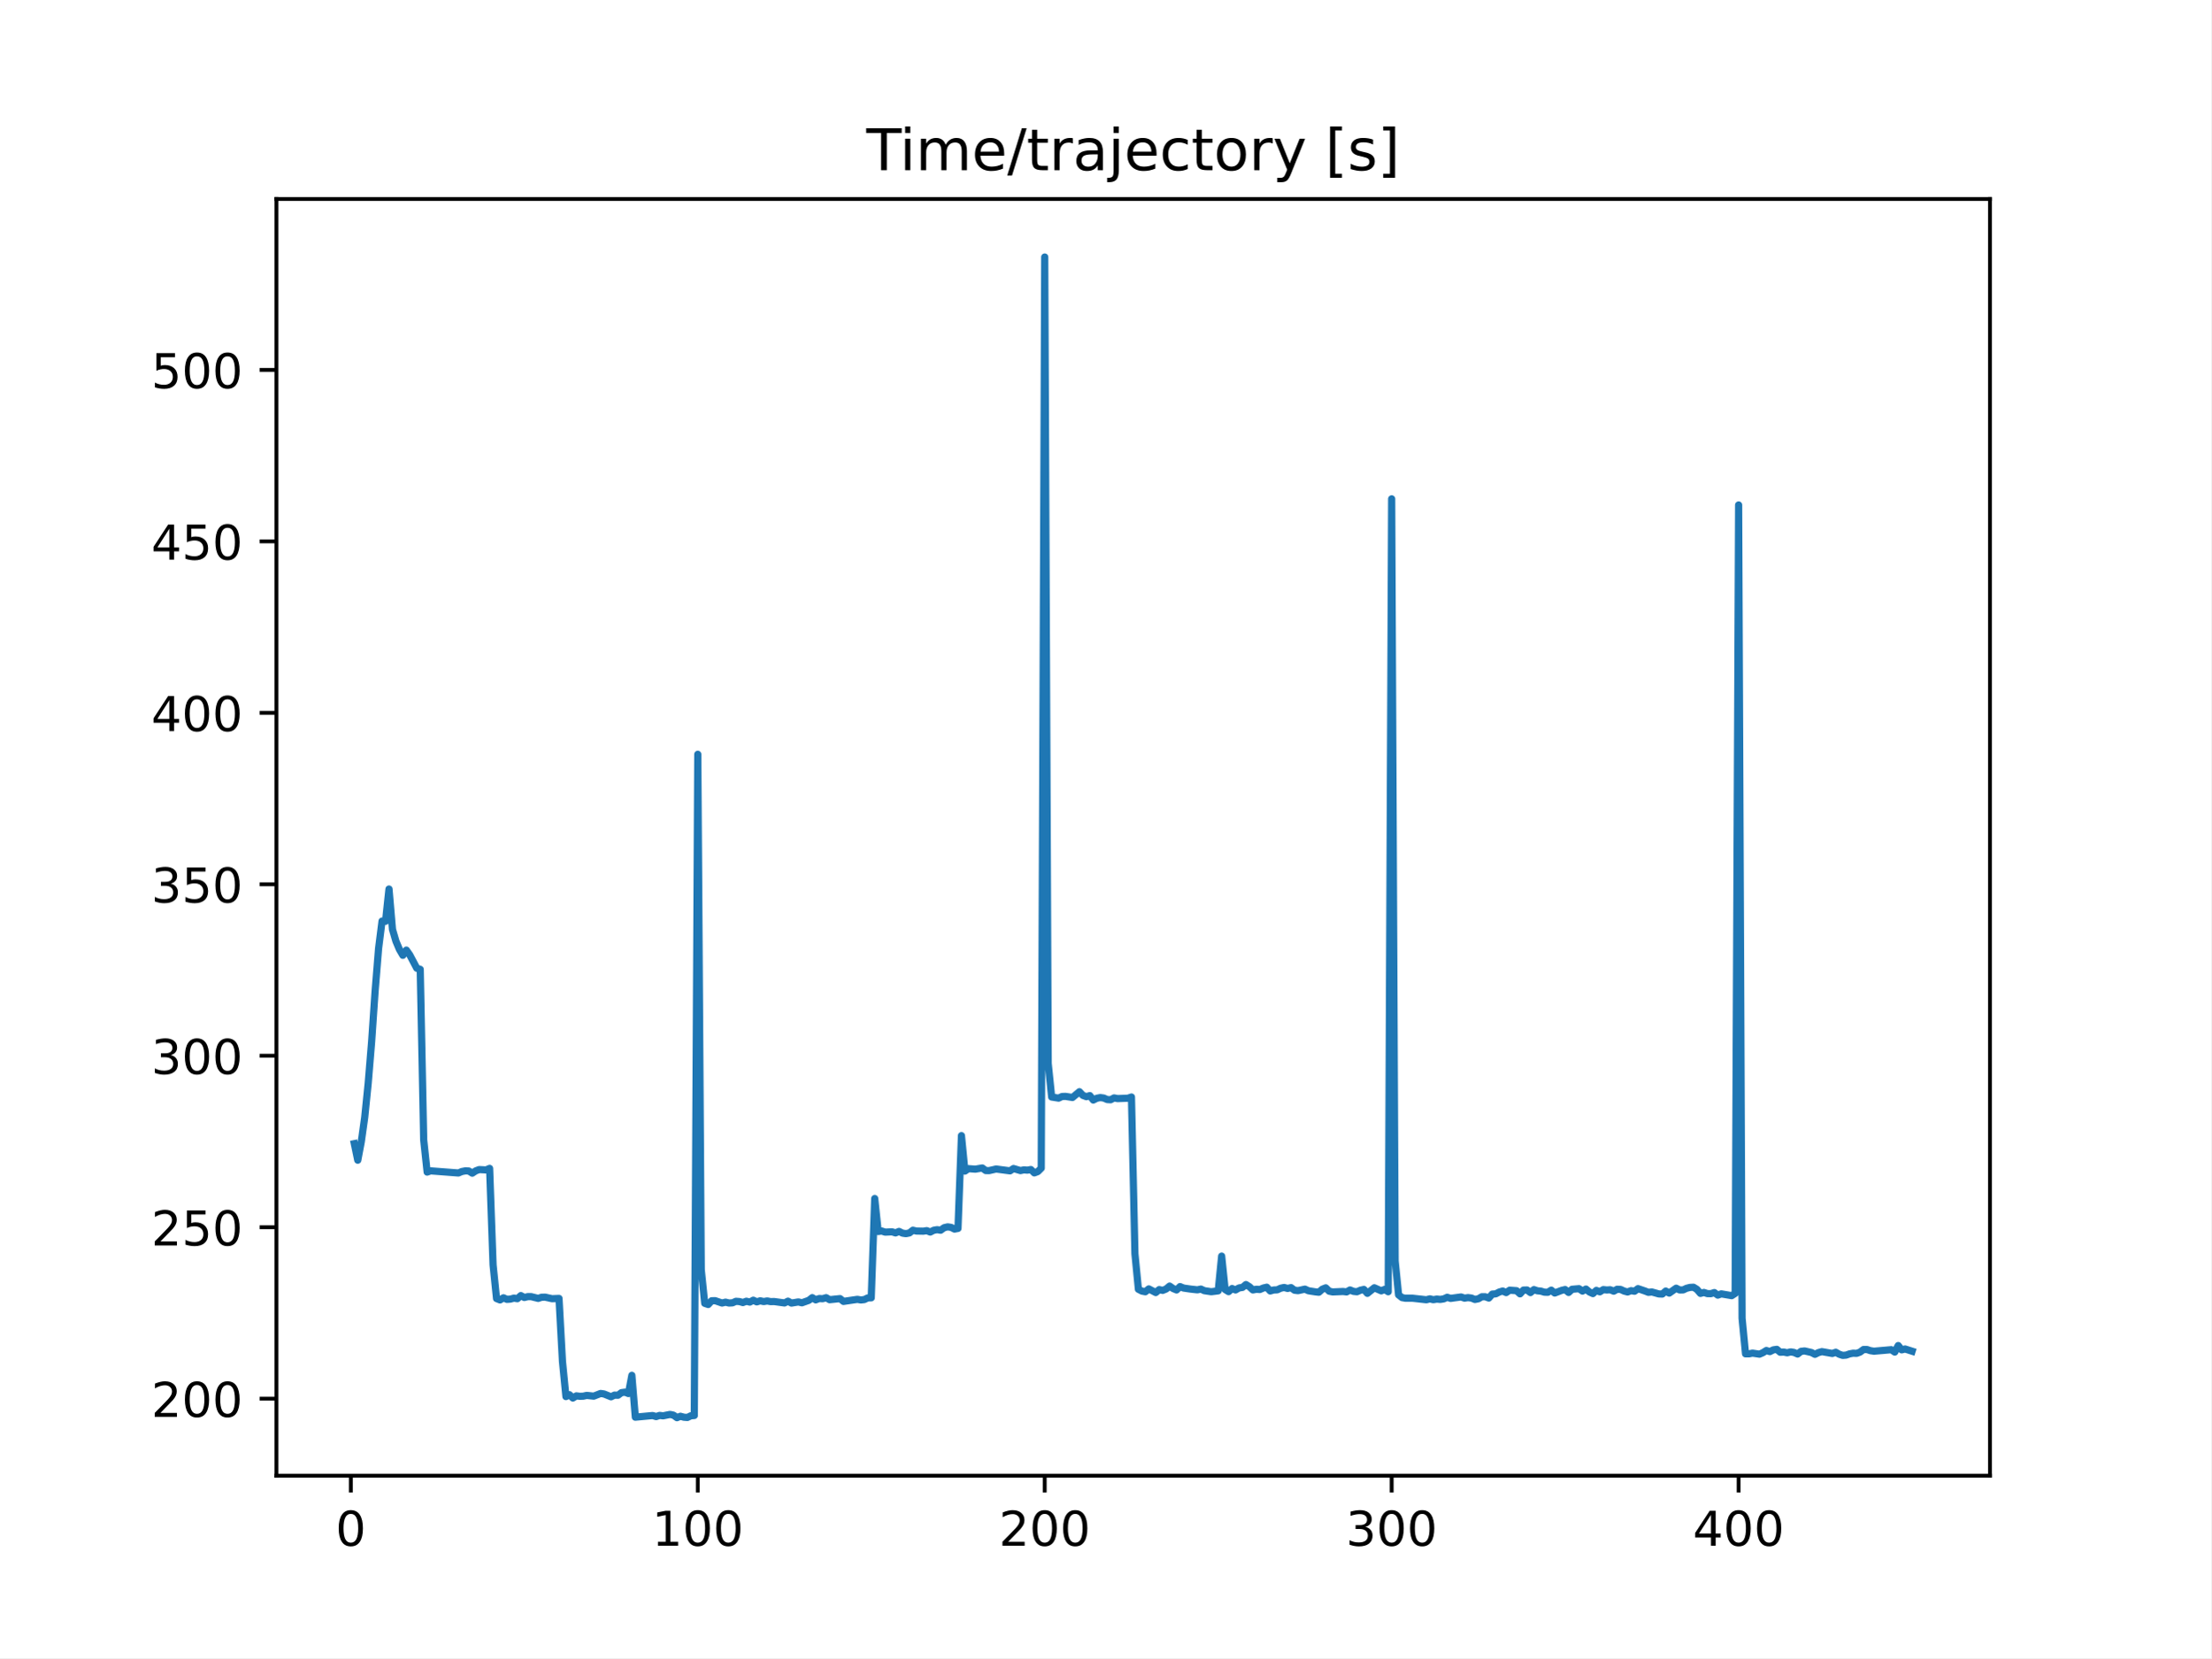
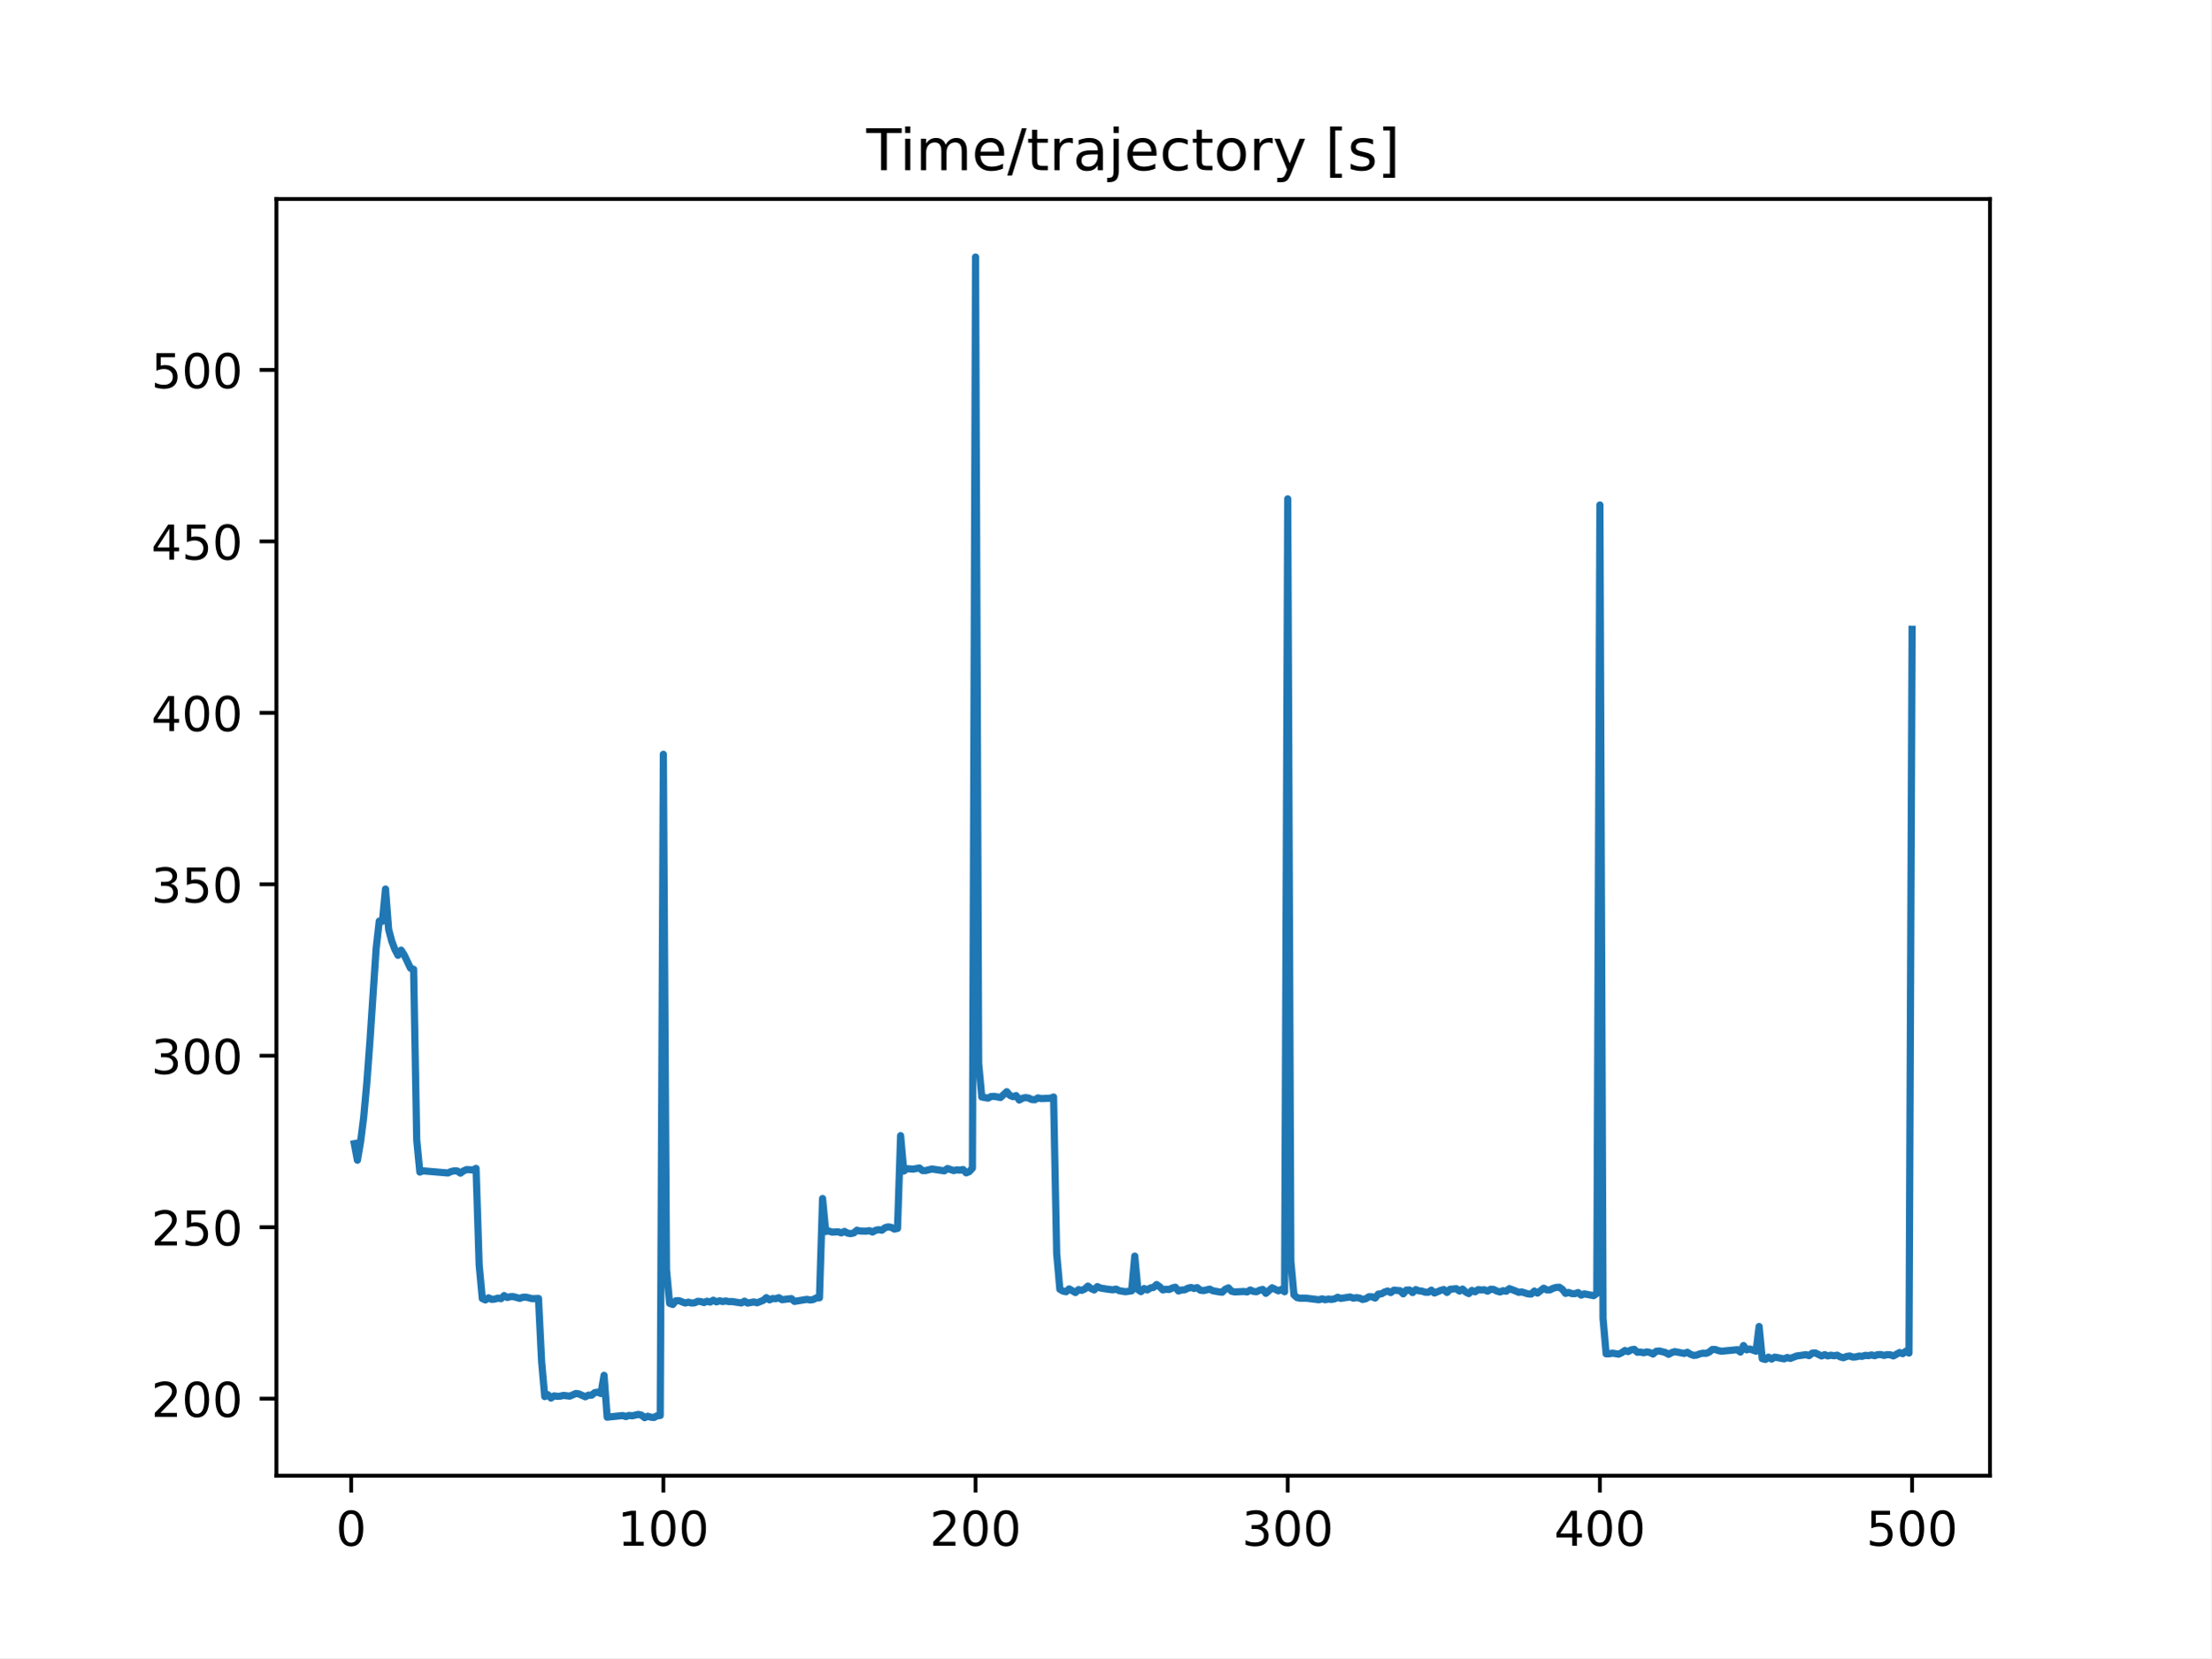
<svg xmlns="http://www.w3.org/2000/svg" xmlns:xlink="http://www.w3.org/1999/xlink" height="345.6pt" version="1.1" viewBox="0 0 460.8 345.6" width="460.8pt">
  <defs>
    <style type="text/css">
*{stroke-linecap:butt;stroke-linejoin:round;}
  </style>
  </defs>
  <g id="figure_1">
    <g id="patch_1">
      <path d="M 0 345.6  L 460.8 345.6  L 460.8 0  L 0 0  z " style="fill:#ffffff;" />
    </g>
    <g id="axes_1">
      <g id="patch_2">
        <path d="M 57.6 307.584  L 414.72 307.584  L 414.72 41.472  L 57.6 41.472  z " style="fill:#ffffff;" />
      </g>
      <g id="matplotlib.axis_1">
        <g id="xtick_1">
          <g id="line2d_1">
            <defs>
-               <path d="M 0 0  L 0 3.5  " id="m987ed07ccf" style="stroke:#000000;stroke-width:0.8;" />
-             </defs>
-             <g>
-               <use style="stroke:#000000;stroke-width:0.8;" x="73.11" xlink:href="#m987ed07ccf" y="307.584" />
+               <path d="M 0 0  L 0 3.5  " id="mf2d2025cb7" style="stroke:#000000;stroke-width:0.8;" />
+             </defs>
+             <g>
+               <use style="stroke:#000000;stroke-width:0.8;" x="73.182" xlink:href="#mf2d2025cb7" y="307.584" />
            </g>
          </g>
          <g id="text_1">
            <defs>
              <path d="M 31.781 66.406  Q 24.172 66.406 20.328 58.906  Q 16.5 51.422 16.5 36.375  Q 16.5 21.391 20.328 13.891  Q 24.172 6.391 31.781 6.391  Q 39.453 6.391 43.281 13.891  Q 47.125 21.391 47.125 36.375  Q 47.125 51.422 43.281 58.906  Q 39.453 66.406 31.781 66.406  z M 31.781 74.219  Q 44.047 74.219 50.516 64.516  Q 56.984 54.828 56.984 36.375  Q 56.984 17.969 50.516 8.266  Q 44.047 -1.422 31.781 -1.422  Q 19.531 -1.422 13.062 8.266  Q 6.594 17.969 6.594 36.375  Q 6.594 54.828 13.062 64.516  Q 19.531 74.219 31.781 74.219  z " id="DejaVuSans-48" />
            </defs>
-             <g transform="translate(69.92842 322.1824)scale(0.1 -0.1)">
+             <g transform="translate(70.00087 322.1824)scale(0.1 -0.1)">
              <use xlink:href="#DejaVuSans-48" />
            </g>
          </g>
        </g>
        <g id="xtick_2">
          <g id="line2d_2">
            <g>
-               <use style="stroke:#000000;stroke-width:0.8;" x="145.416" xlink:href="#m987ed07ccf" y="307.584" />
+               <use style="stroke:#000000;stroke-width:0.8;" x="138.243" xlink:href="#mf2d2025cb7" y="307.584" />
            </g>
          </g>
          <g id="text_2">
            <defs>
              <path d="M 12.406 8.297  L 28.516 8.297  L 28.516 63.922  L 10.984 60.406  L 10.984 69.391  L 28.422 72.906  L 38.281 72.906  L 38.281 8.297  L 54.391 8.297  L 54.391 0  L 12.406 0  z " id="DejaVuSans-49" />
            </defs>
-             <g transform="translate(135.8721 322.1824)scale(0.1 -0.1)">
+             <g transform="translate(128.6994 322.1824)scale(0.1 -0.1)">
              <use xlink:href="#DejaVuSans-49" />
              <use x="63.623" xlink:href="#DejaVuSans-48" />
              <use x="127.246" xlink:href="#DejaVuSans-48" />
            </g>
          </g>
        </g>
        <g id="xtick_3">
          <g id="line2d_3">
            <g>
-               <use style="stroke:#000000;stroke-width:0.8;" x="217.722" xlink:href="#m987ed07ccf" y="307.584" />
+               <use style="stroke:#000000;stroke-width:0.8;" x="203.304" xlink:href="#mf2d2025cb7" y="307.584" />
            </g>
          </g>
          <g id="text_3">
            <defs>
              <path d="M 19.188 8.297  L 53.609 8.297  L 53.609 0  L 7.328 0  L 7.328 8.297  Q 12.938 14.109 22.625 23.891  Q 32.328 33.688 34.812 36.531  Q 39.547 41.844 41.422 45.531  Q 43.312 49.219 43.312 52.781  Q 43.312 58.594 39.234 62.25  Q 35.156 65.922 28.609 65.922  Q 23.969 65.922 18.812 64.312  Q 13.672 62.703 7.812 59.422  L 7.812 69.391  Q 13.766 71.781 18.938 73  Q 24.125 74.219 28.422 74.219  Q 39.75 74.219 46.484 68.547  Q 53.219 62.891 53.219 53.422  Q 53.219 48.922 51.531 44.891  Q 49.859 40.875 45.406 35.406  Q 44.188 33.984 37.641 27.219  Q 31.109 20.453 19.188 8.297  z " id="DejaVuSans-50" />
            </defs>
-             <g transform="translate(208.1782 322.1824)scale(0.1 -0.1)">
+             <g transform="translate(193.7604 322.1824)scale(0.1 -0.1)">
              <use xlink:href="#DejaVuSans-50" />
              <use x="63.623" xlink:href="#DejaVuSans-48" />
              <use x="127.246" xlink:href="#DejaVuSans-48" />
            </g>
          </g>
        </g>
        <g id="xtick_4">
          <g id="line2d_4">
            <g>
-               <use style="stroke:#000000;stroke-width:0.8;" x="290.028" xlink:href="#m987ed07ccf" y="307.584" />
+               <use style="stroke:#000000;stroke-width:0.8;" x="268.365" xlink:href="#mf2d2025cb7" y="307.584" />
            </g>
          </g>
          <g id="text_4">
            <defs>
              <path d="M 40.578 39.312  Q 47.656 37.797 51.625 33  Q 55.609 28.219 55.609 21.188  Q 55.609 10.406 48.188 4.484  Q 40.766 -1.422 27.094 -1.422  Q 22.516 -1.422 17.656 -0.516  Q 12.797 0.391 7.625 2.203  L 7.625 11.719  Q 11.719 9.328 16.594 8.109  Q 21.484 6.891 26.812 6.891  Q 36.078 6.891 40.938 10.547  Q 45.797 14.203 45.797 21.188  Q 45.797 27.641 41.281 31.266  Q 36.766 34.906 28.719 34.906  L 20.219 34.906  L 20.219 43.016  L 29.109 43.016  Q 36.375 43.016 40.234 45.922  Q 44.094 48.828 44.094 54.297  Q 44.094 59.906 40.109 62.906  Q 36.141 65.922 28.719 65.922  Q 24.656 65.922 20.016 65.031  Q 15.375 64.156 9.812 62.312  L 9.812 71.094  Q 15.438 72.656 20.344 73.438  Q 25.25 74.219 29.594 74.219  Q 40.828 74.219 47.359 69.109  Q 53.906 64.016 53.906 55.328  Q 53.906 49.266 50.438 45.094  Q 46.969 40.922 40.578 39.312  z " id="DejaVuSans-51" />
            </defs>
-             <g transform="translate(280.4843 322.1824)scale(0.1 -0.1)">
+             <g transform="translate(258.8215 322.1824)scale(0.1 -0.1)">
              <use xlink:href="#DejaVuSans-51" />
              <use x="63.623" xlink:href="#DejaVuSans-48" />
              <use x="127.246" xlink:href="#DejaVuSans-48" />
            </g>
          </g>
        </g>
        <g id="xtick_5">
          <g id="line2d_5">
            <g>
-               <use style="stroke:#000000;stroke-width:0.8;" x="362.334" xlink:href="#m987ed07ccf" y="307.584" />
+               <use style="stroke:#000000;stroke-width:0.8;" x="333.426" xlink:href="#mf2d2025cb7" y="307.584" />
            </g>
          </g>
          <g id="text_5">
            <defs>
              <path d="M 37.797 64.312  L 12.891 25.391  L 37.797 25.391  z M 35.203 72.906  L 47.609 72.906  L 47.609 25.391  L 58.016 25.391  L 58.016 17.188  L 47.609 17.188  L 47.609 0  L 37.797 0  L 37.797 17.188  L 4.891 17.188  L 4.891 26.703  z " id="DejaVuSans-52" />
            </defs>
-             <g transform="translate(352.7905 322.1824)scale(0.1 -0.1)">
+             <g transform="translate(323.8825 322.1824)scale(0.1 -0.1)">
              <use xlink:href="#DejaVuSans-52" />
+               <use x="63.623" xlink:href="#DejaVuSans-48" />
+               <use x="127.246" xlink:href="#DejaVuSans-48" />
+             </g>
+           </g>
+         </g>
+         <g id="xtick_6">
+           <g id="line2d_6">
+             <g>
+               <use style="stroke:#000000;stroke-width:0.8;" x="398.487" xlink:href="#mf2d2025cb7" y="307.584" />
+             </g>
+           </g>
+           <g id="text_6">
+             <defs>
+               <path d="M 10.797 72.906  L 49.516 72.906  L 49.516 64.594  L 19.828 64.594  L 19.828 46.734  Q 21.969 47.469 24.109 47.828  Q 26.266 48.188 28.422 48.188  Q 40.625 48.188 47.75 41.5  Q 54.891 34.812 54.891 23.391  Q 54.891 11.625 47.562 5.094  Q 40.234 -1.422 26.906 -1.422  Q 22.312 -1.422 17.547 -0.641  Q 12.797 0.141 7.719 1.703  L 7.719 11.625  Q 12.109 9.234 16.797 8.062  Q 21.484 6.891 26.703 6.891  Q 35.156 6.891 40.078 11.328  Q 45.016 15.766 45.016 23.391  Q 45.016 31 40.078 35.438  Q 35.156 39.891 26.703 39.891  Q 22.75 39.891 18.812 39.016  Q 14.891 38.141 10.797 36.281  z " id="DejaVuSans-53" />
+             </defs>
+             <g transform="translate(388.9435 322.1824)scale(0.1 -0.1)">
+               <use xlink:href="#DejaVuSans-53" />
              <use x="63.623" xlink:href="#DejaVuSans-48" />
              <use x="127.246" xlink:href="#DejaVuSans-48" />
            </g>
          </g>
        </g>
      </g>
      <g id="matplotlib.axis_2">
        <g id="ytick_1">
-           <g id="line2d_6">
-             <defs>
-               <path d="M 0 0  L -3.5 0  " id="m886b114373" style="stroke:#000000;stroke-width:0.8;" />
-             </defs>
-             <g>
-               <use style="stroke:#000000;stroke-width:0.8;" x="57.6" xlink:href="#m886b114373" y="291.53" />
-             </g>
-           </g>
-           <g id="text_6">
+           <g id="line2d_7">
+             <defs>
+               <path d="M 0 0  L -3.5 0  " id="m07dabb588b" style="stroke:#000000;stroke-width:0.8;" />
+             </defs>
+             <g>
+               <use style="stroke:#000000;stroke-width:0.8;" x="57.6" xlink:href="#m07dabb588b" y="291.53" />
+             </g>
+           </g>
+           <g id="text_7">
            <g transform="translate(31.5125 295.3291)scale(0.1 -0.1)">
              <use xlink:href="#DejaVuSans-50" />
              <use x="63.623" xlink:href="#DejaVuSans-48" />
              <use x="127.246" xlink:href="#DejaVuSans-48" />
            </g>
          </g>
        </g>
        <g id="ytick_2">
-           <g id="line2d_7">
-             <g>
-               <use style="stroke:#000000;stroke-width:0.8;" x="57.6" xlink:href="#m886b114373" y="255.791" />
-             </g>
-           </g>
-           <g id="text_7">
-             <defs>
-               <path d="M 10.797 72.906  L 49.516 72.906  L 49.516 64.594  L 19.828 64.594  L 19.828 46.734  Q 21.969 47.469 24.109 47.828  Q 26.266 48.188 28.422 48.188  Q 40.625 48.188 47.75 41.5  Q 54.891 34.812 54.891 23.391  Q 54.891 11.625 47.562 5.094  Q 40.234 -1.422 26.906 -1.422  Q 22.312 -1.422 17.547 -0.641  Q 12.797 0.141 7.719 1.703  L 7.719 11.625  Q 12.109 9.234 16.797 8.062  Q 21.484 6.891 26.703 6.891  Q 35.156 6.891 40.078 11.328  Q 45.016 15.766 45.016 23.391  Q 45.016 31 40.078 35.438  Q 35.156 39.891 26.703 39.891  Q 22.75 39.891 18.812 39.016  Q 14.891 38.141 10.797 36.281  z " id="DejaVuSans-53" />
-             </defs>
+           <g id="line2d_8">
+             <g>
+               <use style="stroke:#000000;stroke-width:0.8;" x="57.6" xlink:href="#m07dabb588b" y="255.791" />
+             </g>
+           </g>
+           <g id="text_8">
            <g transform="translate(31.5125 259.5902)scale(0.1 -0.1)">
              <use xlink:href="#DejaVuSans-50" />
              <use x="63.623" xlink:href="#DejaVuSans-53" />
              <use x="127.246" xlink:href="#DejaVuSans-48" />
            </g>
          </g>
        </g>
        <g id="ytick_3">
-           <g id="line2d_8">
-             <g>
-               <use style="stroke:#000000;stroke-width:0.8;" x="57.6" xlink:href="#m886b114373" y="220.052" />
-             </g>
-           </g>
-           <g id="text_8">
+           <g id="line2d_9">
+             <g>
+               <use style="stroke:#000000;stroke-width:0.8;" x="57.6" xlink:href="#m07dabb588b" y="220.052" />
+             </g>
+           </g>
+           <g id="text_9">
            <g transform="translate(31.5125 223.8513)scale(0.1 -0.1)">
              <use xlink:href="#DejaVuSans-51" />
              <use x="63.623" xlink:href="#DejaVuSans-48" />
              <use x="127.246" xlink:href="#DejaVuSans-48" />
            </g>
          </g>
        </g>
        <g id="ytick_4">
-           <g id="line2d_9">
-             <g>
-               <use style="stroke:#000000;stroke-width:0.8;" x="57.6" xlink:href="#m886b114373" y="184.313" />
-             </g>
-           </g>
-           <g id="text_9">
+           <g id="line2d_10">
+             <g>
+               <use style="stroke:#000000;stroke-width:0.8;" x="57.6" xlink:href="#m07dabb588b" y="184.313" />
+             </g>
+           </g>
+           <g id="text_10">
            <g transform="translate(31.5125 188.1125)scale(0.1 -0.1)">
              <use xlink:href="#DejaVuSans-51" />
              <use x="63.623" xlink:href="#DejaVuSans-53" />
              <use x="127.246" xlink:href="#DejaVuSans-48" />
            </g>
          </g>
        </g>
        <g id="ytick_5">
-           <g id="line2d_10">
-             <g>
-               <use style="stroke:#000000;stroke-width:0.8;" x="57.6" xlink:href="#m886b114373" y="148.574" />
-             </g>
-           </g>
-           <g id="text_10">
+           <g id="line2d_11">
+             <g>
+               <use style="stroke:#000000;stroke-width:0.8;" x="57.6" xlink:href="#m07dabb588b" y="148.574" />
+             </g>
+           </g>
+           <g id="text_11">
            <g transform="translate(31.5125 152.3736)scale(0.1 -0.1)">
              <use xlink:href="#DejaVuSans-52" />
              <use x="63.623" xlink:href="#DejaVuSans-48" />
              <use x="127.246" xlink:href="#DejaVuSans-48" />
            </g>
          </g>
        </g>
        <g id="ytick_6">
-           <g id="line2d_11">
-             <g>
-               <use style="stroke:#000000;stroke-width:0.8;" x="57.6" xlink:href="#m886b114373" y="112.835" />
-             </g>
-           </g>
-           <g id="text_11">
+           <g id="line2d_12">
+             <g>
+               <use style="stroke:#000000;stroke-width:0.8;" x="57.6" xlink:href="#m07dabb588b" y="112.835" />
+             </g>
+           </g>
+           <g id="text_12">
            <g transform="translate(31.5125 116.6347)scale(0.1 -0.1)">
              <use xlink:href="#DejaVuSans-52" />
              <use x="63.623" xlink:href="#DejaVuSans-53" />
              <use x="127.246" xlink:href="#DejaVuSans-48" />
            </g>
          </g>
        </g>
        <g id="ytick_7">
-           <g id="line2d_12">
-             <g>
-               <use style="stroke:#000000;stroke-width:0.8;" x="57.6" xlink:href="#m886b114373" y="77.097" />
-             </g>
-           </g>
-           <g id="text_12">
+           <g id="line2d_13">
+             <g>
+               <use style="stroke:#000000;stroke-width:0.8;" x="57.6" xlink:href="#m07dabb588b" y="77.097" />
+             </g>
+           </g>
+           <g id="text_13">
            <g transform="translate(31.5125 80.8958)scale(0.1 -0.1)">
              <use xlink:href="#DejaVuSans-53" />
              <use x="63.623" xlink:href="#DejaVuSans-48" />
              <use x="127.246" xlink:href="#DejaVuSans-48" />
            </g>
          </g>
        </g>
      </g>
-       <g id="line2d_13">
-         <path clip-path="url(#p6a8d8cba4d)" d="M 73.833 238.376  L 74.556 241.827  L 75.279 238.022  L 76.002 232.909  L 76.725 225.793  L 77.448 217.095  L 78.171 206.534  L 78.894 197.676  L 79.617 191.98  L 80.34 192.029  L 81.063 185.301  L 81.786 193.712  L 82.509 196.172  L 83.233 197.889  L 83.956 199.12  L 84.679 198.027  L 85.402 199.061  L 86.848 201.8  L 87.571 202.036  L 88.294 237.602  L 89.017 244.298  L 89.74 244.042  L 95.525 244.485  L 96.248 244.185  L 96.971 244.045  L 97.694 244.071  L 98.417 244.523  L 99.14 244.047  L 99.863 243.777  L 101.309 243.85  L 102.032 243.532  L 102.755 263.647  L 103.478 270.663  L 104.201 270.953  L 104.924 270.506  L 105.647 270.835  L 106.37 270.779  L 107.094 270.577  L 107.817 270.692  L 108.54 270.045  L 109.263 270.442  L 109.986 270.267  L 110.709 270.268  L 112.155 270.631  L 112.878 270.39  L 113.601 270.37  L 115.047 270.696  L 116.493 270.636  L 117.216 283.772  L 117.939 291.095  L 118.663 290.7  L 119.386 291.399  L 120.109 290.944  L 120.832 291.035  L 121.555 291.01  L 122.278 290.845  L 123.724 291.008  L 125.17 290.442  L 125.893 290.553  L 127.339 291.14  L 128.062 290.787  L 128.785 290.815  L 129.508 290.276  L 130.232 290.171  L 130.955 290.459  L 131.678 286.666  L 132.401 295.386  L 136.016 295.041  L 136.739 295.263  L 137.462 295.015  L 138.185 295.104  L 139.631 294.81  L 140.354 294.964  L 141.077 295.488  L 141.8 295.191  L 142.524 295.39  L 143.247 295.448  L 143.97 295.092  L 144.693 295.036  L 145.416 157.221  L 146.139 264.615  L 146.862 271.652  L 147.585 271.901  L 148.308 271.121  L 149.031 271.101  L 150.477 271.594  L 151.2 271.408  L 151.923 271.593  L 152.646 271.552  L 153.369 271.233  L 154.093 271.286  L 154.816 271.493  L 155.539 271.216  L 156.262 271.399  L 156.985 271.007  L 157.708 271.353  L 158.431 271.13  L 159.154 271.289  L 159.877 271.161  L 160.6 271.298  L 161.323 271.28  L 163.492 271.577  L 164.215 271.205  L 164.938 271.605  L 166.385 271.364  L 167.108 271.545  L 168.554 271.038  L 169.277 270.472  L 170 270.936  L 170.723 270.655  L 171.446 270.701  L 172.169 270.479  L 172.892 270.904  L 175.061 270.673  L 175.784 271.258  L 178.677 270.828  L 179.4 270.955  L 180.123 270.876  L 180.846 270.522  L 181.569 270.511  L 182.292 249.813  L 183.015 256.687  L 183.738 256.58  L 184.461 256.818  L 185.907 256.753  L 186.63 256.977  L 187.353 256.665  L 188.076 257.021  L 188.799 257.128  L 189.523 256.983  L 190.246 256.421  L 190.969 256.591  L 192.415 256.621  L 193.138 256.505  L 193.861 256.804  L 194.584 256.431  L 195.307 256.301  L 196.03 256.422  L 196.753 255.896  L 197.476 255.716  L 198.199 255.82  L 198.922 256.185  L 199.645 256.047  L 200.368 236.704  L 201.092 244.092  L 201.815 243.585  L 203.261 243.693  L 204.707 243.445  L 205.43 243.981  L 206.153 243.99  L 207.599 243.66  L 210.491 244.043  L 211.214 243.56  L 212.661 243.989  L 213.384 243.837  L 214.107 243.902  L 214.83 243.768  L 215.553 244.463  L 216.276 244.199  L 216.999 243.48  L 217.722 53.568  L 218.445 221.657  L 219.168 228.655  L 220.614 228.887  L 221.337 228.543  L 222.06 228.521  L 223.506 228.752  L 224.953 227.548  L 225.676 228.314  L 226.399 228.582  L 227.122 228.361  L 227.845 229.286  L 228.568 228.917  L 229.291 228.772  L 230.014 228.865  L 230.737 229.181  L 231.46 229.225  L 232.183 228.839  L 232.906 228.985  L 235.075 228.9  L 235.798 228.653  L 236.522 261.326  L 237.245 268.725  L 237.968 269.105  L 238.691 269.25  L 239.414 268.65  L 240.86 269.413  L 241.583 268.793  L 242.306 268.962  L 243.029 268.667  L 243.752 268.061  L 244.475 268.573  L 245.198 268.872  L 245.921 268.169  L 246.644 268.47  L 248.091 268.685  L 249.537 268.847  L 250.26 268.685  L 250.983 269.023  L 252.429 269.242  L 253.875 269.056  L 254.598 261.81  L 255.321 268.785  L 256.044 269.227  L 256.767 268.573  L 257.49 268.872  L 258.213 268.449  L 258.936 268.338  L 259.659 267.743  L 260.383 268.196  L 261.106 268.867  L 261.829 268.726  L 262.552 268.779  L 263.275 268.47  L 263.998 268.295  L 264.721 269.084  L 265.444 268.873  L 266.167 268.849  L 266.89 268.512  L 267.613 268.352  L 268.336 268.557  L 269.059 268.385  L 269.782 268.924  L 270.505 269.017  L 271.952 268.698  L 272.675 269.037  L 274.121 269.268  L 274.844 269.35  L 275.567 268.717  L 276.29 268.428  L 277.013 269.135  L 277.736 269.282  L 279.905 269.189  L 280.628 269.282  L 281.351 268.873  L 282.074 269.173  L 282.797 269.247  L 283.521 268.924  L 284.244 268.763  L 284.967 269.577  L 286.413 268.417  L 287.859 269.056  L 288.582 268.746  L 289.305 269.245  L 290.028 103.971  L 290.751 262.816  L 291.474 269.896  L 292.197 270.472  L 292.92 270.597  L 294.366 270.593  L 297.259 270.917  L 297.982 270.724  L 298.705 270.904  L 299.428 270.776  L 300.151 270.845  L 300.874 270.732  L 301.597 270.399  L 302.32 270.631  L 304.489 270.328  L 305.212 270.582  L 305.935 270.467  L 306.658 270.562  L 307.382 270.858  L 308.105 270.709  L 308.828 270.284  L 309.551 270.289  L 310.274 270.56  L 310.997 269.73  L 311.72 269.683  L 312.443 269.305  L 313.166 269.093  L 313.889 269.421  L 314.612 268.923  L 316.058 269.025  L 316.781 269.682  L 317.504 268.892  L 318.227 268.875  L 318.951 269.421  L 319.674 268.797  L 320.397 269.049  L 321.12 269.113  L 321.843 269.336  L 322.566 269.362  L 323.289 268.913  L 324.012 269.51  L 325.458 268.956  L 326.181 268.785  L 326.904 269.394  L 327.627 268.727  L 329.073 268.603  L 329.796 269.107  L 330.52 268.682  L 331.243 269.293  L 331.966 269.629  L 332.689 268.961  L 333.412 269.261  L 334.135 268.799  L 334.858 268.876  L 335.581 268.828  L 336.304 269.128  L 337.027 268.723  L 337.75 268.767  L 338.473 269.106  L 339.196 269.295  L 339.919 269.013  L 340.642 269.141  L 341.365 268.596  L 342.812 269.09  L 343.535 269.37  L 344.258 269.29  L 345.704 269.698  L 346.427 269.723  L 347.15 269.106  L 347.873 269.524  L 349.319 268.503  L 350.042 268.87  L 350.765 268.864  L 351.488 268.521  L 352.211 268.337  L 352.934 268.301  L 353.657 268.751  L 354.381 269.59  L 355.104 269.388  L 355.827 269.633  L 356.55 269.644  L 357.273 269.411  L 357.996 269.947  L 358.719 269.681  L 360.888 270.056  L 361.611 269.593  L 362.334 105.246  L 363.057 274.786  L 363.78 282.187  L 364.503 282.186  L 365.226 282.036  L 366.673 282.255  L 367.396 281.943  L 368.119 281.489  L 368.842 281.723  L 369.565 281.358  L 370.288 281.246  L 371.011 281.859  L 371.734 281.815  L 372.457 281.968  L 373.18 281.777  L 373.903 281.903  L 374.626 282.229  L 375.349 281.667  L 376.072 281.58  L 377.518 281.912  L 378.242 282.29  L 378.965 281.928  L 379.688 281.725  L 381.857 282.112  L 382.58 281.857  L 383.303 282.269  L 384.026 282.51  L 384.749 282.448  L 385.472 282.188  L 386.195 282.054  L 386.918 282.091  L 387.641 281.823  L 388.364 281.284  L 389.087 281.286  L 389.811 281.527  L 390.534 281.64  L 394.149 281.319  L 394.872 281.821  L 395.595 280.457  L 396.318 281.353  L 397.041 281.174  L 398.487 281.642  L 398.487 281.642  " style="fill:none;stroke:#1f77b4;stroke-linecap:square;stroke-width:1.5;" />
+       <g id="line2d_14">
+         <path clip-path="url(#p98853eed22)" d="M 73.833 238.376  L 74.483 241.827  L 75.134 238.022  L 75.785 232.909  L 76.435 225.793  L 77.086 217.095  L 78.387 197.676  L 79.038 191.98  L 79.688 192.029  L 80.339 185.301  L 80.989 193.712  L 81.64 196.172  L 82.291 197.889  L 82.941 199.12  L 83.592 198.027  L 84.242 199.061  L 85.544 201.8  L 86.194 202.036  L 86.845 237.602  L 87.496 244.298  L 88.146 244.042  L 93.351 244.485  L 94.002 244.185  L 94.652 244.045  L 95.303 244.071  L 95.953 244.523  L 96.604 244.047  L 97.255 243.777  L 98.556 243.85  L 99.207 243.532  L 99.857 263.647  L 100.508 270.663  L 101.158 270.953  L 101.809 270.506  L 102.46 270.835  L 103.11 270.779  L 103.761 270.577  L 104.411 270.692  L 105.062 270.045  L 105.713 270.442  L 106.363 270.267  L 107.014 270.268  L 108.315 270.631  L 108.966 270.39  L 109.616 270.37  L 110.918 270.696  L 112.219 270.636  L 112.869 283.772  L 113.52 291.095  L 114.171 290.7  L 114.821 291.399  L 115.472 290.944  L 116.122 291.035  L 116.773 291.01  L 117.424 290.845  L 118.725 291.008  L 120.026 290.442  L 120.677 290.553  L 121.978 291.14  L 122.629 290.787  L 123.279 290.815  L 123.93 290.276  L 124.58 290.171  L 125.231 290.459  L 125.882 286.666  L 126.532 295.386  L 129.785 295.041  L 130.436 295.263  L 131.086 295.015  L 131.737 295.104  L 133.038 294.81  L 133.689 294.964  L 134.339 295.488  L 134.99 295.191  L 135.641 295.39  L 136.291 295.448  L 136.942 295.092  L 137.593 295.036  L 138.243 157.221  L 138.894 264.615  L 139.544 271.652  L 140.195 271.901  L 140.846 271.121  L 141.496 271.101  L 142.797 271.594  L 143.448 271.408  L 144.099 271.593  L 144.749 271.552  L 145.4 271.233  L 146.05 271.286  L 146.701 271.493  L 147.352 271.216  L 148.002 271.399  L 148.653 271.007  L 149.304 271.353  L 149.954 271.13  L 150.605 271.289  L 151.255 271.161  L 151.906 271.298  L 152.557 271.28  L 154.508 271.577  L 155.159 271.205  L 155.81 271.605  L 157.111 271.364  L 157.761 271.545  L 159.063 271.038  L 159.713 270.472  L 160.364 270.936  L 161.015 270.655  L 161.665 270.701  L 162.316 270.479  L 162.966 270.904  L 164.918 270.673  L 165.569 271.258  L 168.171 270.828  L 168.822 270.955  L 169.472 270.876  L 170.123 270.522  L 170.774 270.511  L 171.424 249.813  L 172.075 256.687  L 172.725 256.58  L 173.376 256.818  L 174.677 256.753  L 175.328 256.977  L 175.979 256.665  L 176.629 257.021  L 177.28 257.128  L 177.93 256.983  L 178.581 256.421  L 179.232 256.591  L 180.533 256.621  L 181.183 256.505  L 181.834 256.804  L 182.485 256.431  L 183.135 256.301  L 183.786 256.422  L 184.436 255.896  L 185.087 255.716  L 185.738 255.82  L 186.388 256.185  L 187.039 256.047  L 187.69 236.704  L 188.34 244.092  L 188.991 243.585  L 190.292 243.693  L 191.593 243.445  L 192.244 243.981  L 192.894 243.99  L 194.196 243.66  L 196.798 244.043  L 197.449 243.56  L 198.75 243.989  L 199.401 243.837  L 200.051 243.902  L 200.702 243.768  L 201.352 244.463  L 202.003 244.199  L 202.654 243.48  L 203.304 53.568  L 203.955 221.657  L 204.605 228.655  L 205.907 228.887  L 206.557 228.543  L 207.208 228.521  L 208.509 228.752  L 209.81 227.548  L 210.461 228.314  L 211.112 228.582  L 211.762 228.361  L 212.413 229.286  L 213.063 228.917  L 213.714 228.772  L 214.365 228.865  L 215.015 229.181  L 215.666 229.225  L 216.316 228.839  L 216.967 228.985  L 218.919 228.9  L 219.569 228.653  L 220.22 261.326  L 220.871 268.725  L 221.521 269.105  L 222.172 269.25  L 222.822 268.65  L 224.124 269.413  L 224.774 268.793  L 225.425 268.962  L 226.076 268.667  L 226.726 268.061  L 227.377 268.573  L 228.027 268.872  L 228.678 268.169  L 229.329 268.47  L 230.63 268.685  L 231.931 268.847  L 232.582 268.685  L 233.232 269.023  L 234.533 269.242  L 235.835 269.056  L 236.485 261.81  L 237.136 268.785  L 237.787 269.227  L 238.437 268.573  L 239.088 268.872  L 239.738 268.449  L 240.389 268.338  L 241.04 267.743  L 241.69 268.196  L 242.341 268.867  L 242.991 268.726  L 243.642 268.779  L 244.293 268.47  L 244.943 268.295  L 245.594 269.084  L 246.244 268.873  L 246.895 268.849  L 247.546 268.512  L 248.196 268.352  L 248.847 268.557  L 249.498 268.385  L 250.148 268.924  L 250.799 269.017  L 252.1 268.698  L 252.751 269.037  L 254.052 269.268  L 254.702 269.35  L 255.353 268.717  L 256.004 268.428  L 256.654 269.135  L 257.305 269.282  L 259.257 269.189  L 259.907 269.282  L 260.558 268.873  L 261.208 269.173  L 261.859 269.247  L 262.51 268.924  L 263.16 268.763  L 263.811 269.577  L 265.112 268.417  L 266.413 269.056  L 267.064 268.746  L 267.715 269.245  L 268.365 103.971  L 269.016 262.816  L 269.666 269.896  L 270.317 270.472  L 270.968 270.597  L 272.269 270.593  L 274.871 270.917  L 275.522 270.724  L 276.173 270.904  L 276.823 270.776  L 277.474 270.845  L 278.124 270.732  L 278.775 270.399  L 279.426 270.631  L 281.377 270.328  L 282.028 270.582  L 282.679 270.467  L 283.329 270.562  L 283.98 270.858  L 284.63 270.709  L 285.281 270.284  L 285.932 270.289  L 286.582 270.56  L 287.233 269.73  L 287.884 269.683  L 288.534 269.305  L 289.185 269.093  L 289.835 269.421  L 290.486 268.923  L 291.787 269.025  L 292.438 269.682  L 293.088 268.892  L 293.739 268.875  L 294.39 269.421  L 295.04 268.797  L 295.691 269.049  L 296.341 269.113  L 296.992 269.336  L 297.643 269.362  L 298.293 268.913  L 298.944 269.51  L 300.245 268.956  L 300.896 268.785  L 301.546 269.394  L 302.197 268.727  L 303.498 268.603  L 304.149 269.107  L 304.799 268.682  L 305.45 269.293  L 306.101 269.629  L 306.751 268.961  L 307.402 269.261  L 308.052 268.799  L 308.703 268.876  L 309.354 268.828  L 310.004 269.128  L 310.655 268.723  L 311.305 268.767  L 311.956 269.106  L 312.607 269.295  L 313.257 269.013  L 313.908 269.141  L 314.559 268.596  L 315.86 269.09  L 316.51 269.37  L 317.161 269.29  L 318.462 269.698  L 319.113 269.723  L 319.763 269.106  L 320.414 269.524  L 321.715 268.503  L 322.366 268.87  L 323.016 268.864  L 323.667 268.521  L 324.318 268.337  L 324.968 268.301  L 325.619 268.751  L 326.27 269.59  L 326.92 269.388  L 327.571 269.633  L 328.221 269.644  L 328.872 269.411  L 329.523 269.947  L 330.173 269.681  L 332.125 270.056  L 332.776 269.593  L 333.426 105.246  L 334.077 274.786  L 334.727 282.187  L 335.378 282.186  L 336.029 282.036  L 337.33 282.255  L 337.981 281.943  L 338.631 281.489  L 339.282 281.723  L 339.932 281.358  L 340.583 281.246  L 341.234 281.859  L 341.884 281.815  L 342.535 281.968  L 343.185 281.777  L 343.836 281.903  L 344.487 282.229  L 345.137 281.667  L 345.788 281.58  L 347.089 281.912  L 347.74 282.29  L 348.39 281.928  L 349.041 281.725  L 350.993 282.112  L 351.643 281.857  L 352.294 282.269  L 352.945 282.51  L 353.595 282.448  L 354.246 282.188  L 354.896 282.054  L 355.547 282.091  L 356.198 281.823  L 356.848 281.284  L 357.499 281.286  L 358.149 281.527  L 358.8 281.64  L 362.053 281.319  L 362.704 281.821  L 363.354 280.457  L 364.005 281.353  L 364.656 281.174  L 365.957 281.642  L 366.607 276.487  L 367.258 283.192  L 367.909 283.361  L 368.559 282.867  L 369.21 283.279  L 369.86 282.866  L 371.812 283.236  L 372.463 282.95  L 373.113 283.138  L 374.415 282.632  L 376.367 282.361  L 377.017 282.562  L 377.668 282.041  L 378.318 281.996  L 379.62 282.625  L 380.27 282.356  L 380.921 282.617  L 381.571 282.461  L 382.222 282.585  L 382.873 282.46  L 383.523 282.824  L 384.174 282.996  L 384.824 282.732  L 385.475 282.624  L 386.126 282.867  L 386.776 282.82  L 387.427 282.645  L 388.078 282.707  L 388.728 282.489  L 389.379 282.567  L 390.029 282.413  L 390.68 282.577  L 391.331 282.348  L 391.981 282.332  L 392.632 282.521  L 393.282 282.349  L 393.933 282.386  L 394.584 282.619  L 395.885 281.908  L 396.535 282.156  L 397.186 281.644  L 397.837 282.023  L 398.487 131.157  L 398.487 131.157  " style="fill:none;stroke:#1f77b4;stroke-linecap:square;stroke-width:1.5;" />
      </g>
      <g id="patch_3">
        <path d="M 57.6 307.584  L 57.6 41.472  " style="fill:none;stroke:#000000;stroke-linecap:square;stroke-linejoin:miter;stroke-width:0.8;" />
      </g>
      <g id="patch_4">
        <path d="M 414.72 307.584  L 414.72 41.472  " style="fill:none;stroke:#000000;stroke-linecap:square;stroke-linejoin:miter;stroke-width:0.8;" />
      </g>
      <g id="patch_5">
        <path d="M 57.6 307.584  L 414.72 307.584  " style="fill:none;stroke:#000000;stroke-linecap:square;stroke-linejoin:miter;stroke-width:0.8;" />
      </g>
      <g id="patch_6">
        <path d="M 57.6 41.472  L 414.72 41.472  " style="fill:none;stroke:#000000;stroke-linecap:square;stroke-linejoin:miter;stroke-width:0.8;" />
      </g>
-       <g id="text_13">
+       <g id="text_14">
        <defs>
          <path d="M -0.297 72.906  L 61.375 72.906  L 61.375 64.594  L 35.5 64.594  L 35.5 0  L 25.594 0  L 25.594 64.594  L -0.297 64.594  z " id="DejaVuSans-84" />
          <path d="M 9.422 54.688  L 18.406 54.688  L 18.406 0  L 9.422 0  z M 9.422 75.984  L 18.406 75.984  L 18.406 64.594  L 9.422 64.594  z " id="DejaVuSans-105" />
          <path d="M 52 44.188  Q 55.375 50.25 60.062 53.125  Q 64.75 56 71.094 56  Q 79.641 56 84.281 50.016  Q 88.922 44.047 88.922 33.016  L 88.922 0  L 79.891 0  L 79.891 32.719  Q 79.891 40.578 77.094 44.375  Q 74.312 48.188 68.609 48.188  Q 61.625 48.188 57.562 43.547  Q 53.516 38.922 53.516 30.906  L 53.516 0  L 44.484 0  L 44.484 32.719  Q 44.484 40.625 41.703 44.406  Q 38.922 48.188 33.109 48.188  Q 26.219 48.188 22.156 43.531  Q 18.109 38.875 18.109 30.906  L 18.109 0  L 9.078 0  L 9.078 54.688  L 18.109 54.688  L 18.109 46.188  Q 21.188 51.219 25.484 53.609  Q 29.781 56 35.688 56  Q 41.656 56 45.828 52.969  Q 50 49.953 52 44.188  z " id="DejaVuSans-109" />
          <path d="M 56.203 29.594  L 56.203 25.203  L 14.891 25.203  Q 15.484 15.922 20.484 11.062  Q 25.484 6.203 34.422 6.203  Q 39.594 6.203 44.453 7.469  Q 49.312 8.734 54.109 11.281  L 54.109 2.781  Q 49.266 0.734 44.188 -0.344  Q 39.109 -1.422 33.891 -1.422  Q 20.797 -1.422 13.156 6.188  Q 5.516 13.812 5.516 26.812  Q 5.516 40.234 12.766 48.109  Q 20.016 56 32.328 56  Q 43.359 56 49.781 48.891  Q 56.203 41.797 56.203 29.594  z M 47.219 32.234  Q 47.125 39.594 43.094 43.984  Q 39.062 48.391 32.422 48.391  Q 24.906 48.391 20.391 44.141  Q 15.875 39.891 15.188 32.172  z " id="DejaVuSans-101" />
          <path d="M 25.391 72.906  L 33.688 72.906  L 8.297 -9.281  L 0 -9.281  z " id="DejaVuSans-47" />
          <path d="M 18.312 70.219  L 18.312 54.688  L 36.812 54.688  L 36.812 47.703  L 18.312 47.703  L 18.312 18.016  Q 18.312 11.328 20.141 9.422  Q 21.969 7.516 27.594 7.516  L 36.812 7.516  L 36.812 0  L 27.594 0  Q 17.188 0 13.234 3.875  Q 9.281 7.766 9.281 18.016  L 9.281 47.703  L 2.688 47.703  L 2.688 54.688  L 9.281 54.688  L 9.281 70.219  z " id="DejaVuSans-116" />
          <path d="M 41.109 46.297  Q 39.594 47.172 37.812 47.578  Q 36.031 48 33.891 48  Q 26.266 48 22.188 43.047  Q 18.109 38.094 18.109 28.812  L 18.109 0  L 9.078 0  L 9.078 54.688  L 18.109 54.688  L 18.109 46.188  Q 20.953 51.172 25.484 53.578  Q 30.031 56 36.531 56  Q 37.453 56 38.578 55.875  Q 39.703 55.766 41.062 55.516  z " id="DejaVuSans-114" />
          <path d="M 34.281 27.484  Q 23.391 27.484 19.188 25  Q 14.984 22.516 14.984 16.5  Q 14.984 11.719 18.141 8.906  Q 21.297 6.109 26.703 6.109  Q 34.188 6.109 38.703 11.406  Q 43.219 16.703 43.219 25.484  L 43.219 27.484  z M 52.203 31.203  L 52.203 0  L 43.219 0  L 43.219 8.297  Q 40.141 3.328 35.547 0.953  Q 30.953 -1.422 24.312 -1.422  Q 15.922 -1.422 10.953 3.297  Q 6 8.016 6 15.922  Q 6 25.141 12.172 29.828  Q 18.359 34.516 30.609 34.516  L 43.219 34.516  L 43.219 35.406  Q 43.219 41.609 39.141 45  Q 35.062 48.391 27.688 48.391  Q 23 48.391 18.547 47.266  Q 14.109 46.141 10.016 43.891  L 10.016 52.203  Q 14.938 54.109 19.578 55.047  Q 24.219 56 28.609 56  Q 40.484 56 46.344 49.844  Q 52.203 43.703 52.203 31.203  z " id="DejaVuSans-97" />
          <path d="M 9.422 54.688  L 18.406 54.688  L 18.406 -0.984  Q 18.406 -11.422 14.422 -16.109  Q 10.453 -20.797 1.609 -20.797  L -1.812 -20.797  L -1.812 -13.188  L 0.594 -13.188  Q 5.719 -13.188 7.562 -10.812  Q 9.422 -8.453 9.422 -0.984  z M 9.422 75.984  L 18.406 75.984  L 18.406 64.594  L 9.422 64.594  z " id="DejaVuSans-106" />
          <path d="M 48.781 52.594  L 48.781 44.188  Q 44.969 46.297 41.141 47.344  Q 37.312 48.391 33.406 48.391  Q 24.656 48.391 19.812 42.844  Q 14.984 37.312 14.984 27.297  Q 14.984 17.281 19.812 11.734  Q 24.656 6.203 33.406 6.203  Q 37.312 6.203 41.141 7.25  Q 44.969 8.297 48.781 10.406  L 48.781 2.094  Q 45.016 0.344 40.984 -0.531  Q 36.969 -1.422 32.422 -1.422  Q 20.062 -1.422 12.781 6.344  Q 5.516 14.109 5.516 27.297  Q 5.516 40.672 12.859 48.328  Q 20.219 56 33.016 56  Q 37.156 56 41.109 55.141  Q 45.062 54.297 48.781 52.594  z " id="DejaVuSans-99" />
          <path d="M 30.609 48.391  Q 23.391 48.391 19.188 42.75  Q 14.984 37.109 14.984 27.297  Q 14.984 17.484 19.156 11.844  Q 23.344 6.203 30.609 6.203  Q 37.797 6.203 41.984 11.859  Q 46.188 17.531 46.188 27.297  Q 46.188 37.016 41.984 42.703  Q 37.797 48.391 30.609 48.391  z M 30.609 56  Q 42.328 56 49.016 48.375  Q 55.719 40.766 55.719 27.297  Q 55.719 13.875 49.016 6.219  Q 42.328 -1.422 30.609 -1.422  Q 18.844 -1.422 12.172 6.219  Q 5.516 13.875 5.516 27.297  Q 5.516 40.766 12.172 48.375  Q 18.844 56 30.609 56  z " id="DejaVuSans-111" />
          <path d="M 32.172 -5.078  Q 28.375 -14.844 24.75 -17.812  Q 21.141 -20.797 15.094 -20.797  L 7.906 -20.797  L 7.906 -13.281  L 13.188 -13.281  Q 16.891 -13.281 18.938 -11.516  Q 21 -9.766 23.484 -3.219  L 25.094 0.875  L 2.984 54.688  L 12.5 54.688  L 29.594 11.922  L 46.688 54.688  L 56.203 54.688  z " id="DejaVuSans-121" />
          <path id="DejaVuSans-32" />
          <path d="M 8.594 75.984  L 29.297 75.984  L 29.297 69  L 17.578 69  L 17.578 -6.203  L 29.297 -6.203  L 29.297 -13.188  L 8.594 -13.188  z " id="DejaVuSans-91" />
          <path d="M 44.281 53.078  L 44.281 44.578  Q 40.484 46.531 36.375 47.5  Q 32.281 48.484 27.875 48.484  Q 21.188 48.484 17.844 46.438  Q 14.5 44.391 14.5 40.281  Q 14.5 37.156 16.891 35.375  Q 19.281 33.594 26.516 31.984  L 29.594 31.297  Q 39.156 29.25 43.188 25.516  Q 47.219 21.781 47.219 15.094  Q 47.219 7.469 41.188 3.016  Q 35.156 -1.422 24.609 -1.422  Q 20.219 -1.422 15.453 -0.562  Q 10.688 0.297 5.422 2  L 5.422 11.281  Q 10.406 8.688 15.234 7.391  Q 20.062 6.109 24.812 6.109  Q 31.156 6.109 34.562 8.281  Q 37.984 10.453 37.984 14.406  Q 37.984 18.062 35.516 20.016  Q 33.062 21.969 24.703 23.781  L 21.578 24.516  Q 13.234 26.266 9.516 29.906  Q 5.812 33.547 5.812 39.891  Q 5.812 47.609 11.281 51.797  Q 16.75 56 26.812 56  Q 31.781 56 36.172 55.266  Q 40.578 54.547 44.281 53.078  z " id="DejaVuSans-115" />
          <path d="M 30.422 75.984  L 30.422 -13.188  L 9.719 -13.188  L 9.719 -6.203  L 21.391 -6.203  L 21.391 69  L 9.719 69  L 9.719 75.984  z " id="DejaVuSans-93" />
        </defs>
        <g transform="translate(180.5494 35.472)scale(0.12 -0.12)">
          <use xlink:href="#DejaVuSans-84" />
          <use x="57.959" xlink:href="#DejaVuSans-105" />
          <use x="85.742" xlink:href="#DejaVuSans-109" />
          <use x="183.154" xlink:href="#DejaVuSans-101" />
          <use x="244.678" xlink:href="#DejaVuSans-47" />
          <use x="278.369" xlink:href="#DejaVuSans-116" />
          <use x="317.578" xlink:href="#DejaVuSans-114" />
          <use x="358.691" xlink:href="#DejaVuSans-97" />
          <use x="419.971" xlink:href="#DejaVuSans-106" />
          <use x="447.754" xlink:href="#DejaVuSans-101" />
          <use x="509.277" xlink:href="#DejaVuSans-99" />
          <use x="564.258" xlink:href="#DejaVuSans-116" />
          <use x="603.467" xlink:href="#DejaVuSans-111" />
          <use x="664.648" xlink:href="#DejaVuSans-114" />
          <use x="705.762" xlink:href="#DejaVuSans-121" />
          <use x="764.941" xlink:href="#DejaVuSans-32" />
          <use x="796.729" xlink:href="#DejaVuSans-91" />
          <use x="835.742" xlink:href="#DejaVuSans-115" />
          <use x="887.842" xlink:href="#DejaVuSans-93" />
        </g>
      </g>
    </g>
  </g>
  <defs>
-     <clipPath id="p6a8d8cba4d">
+     <clipPath id="p98853eed22">
      <rect height="266.112" width="357.12" x="57.6" y="41.472" />
    </clipPath>
  </defs>
</svg>
